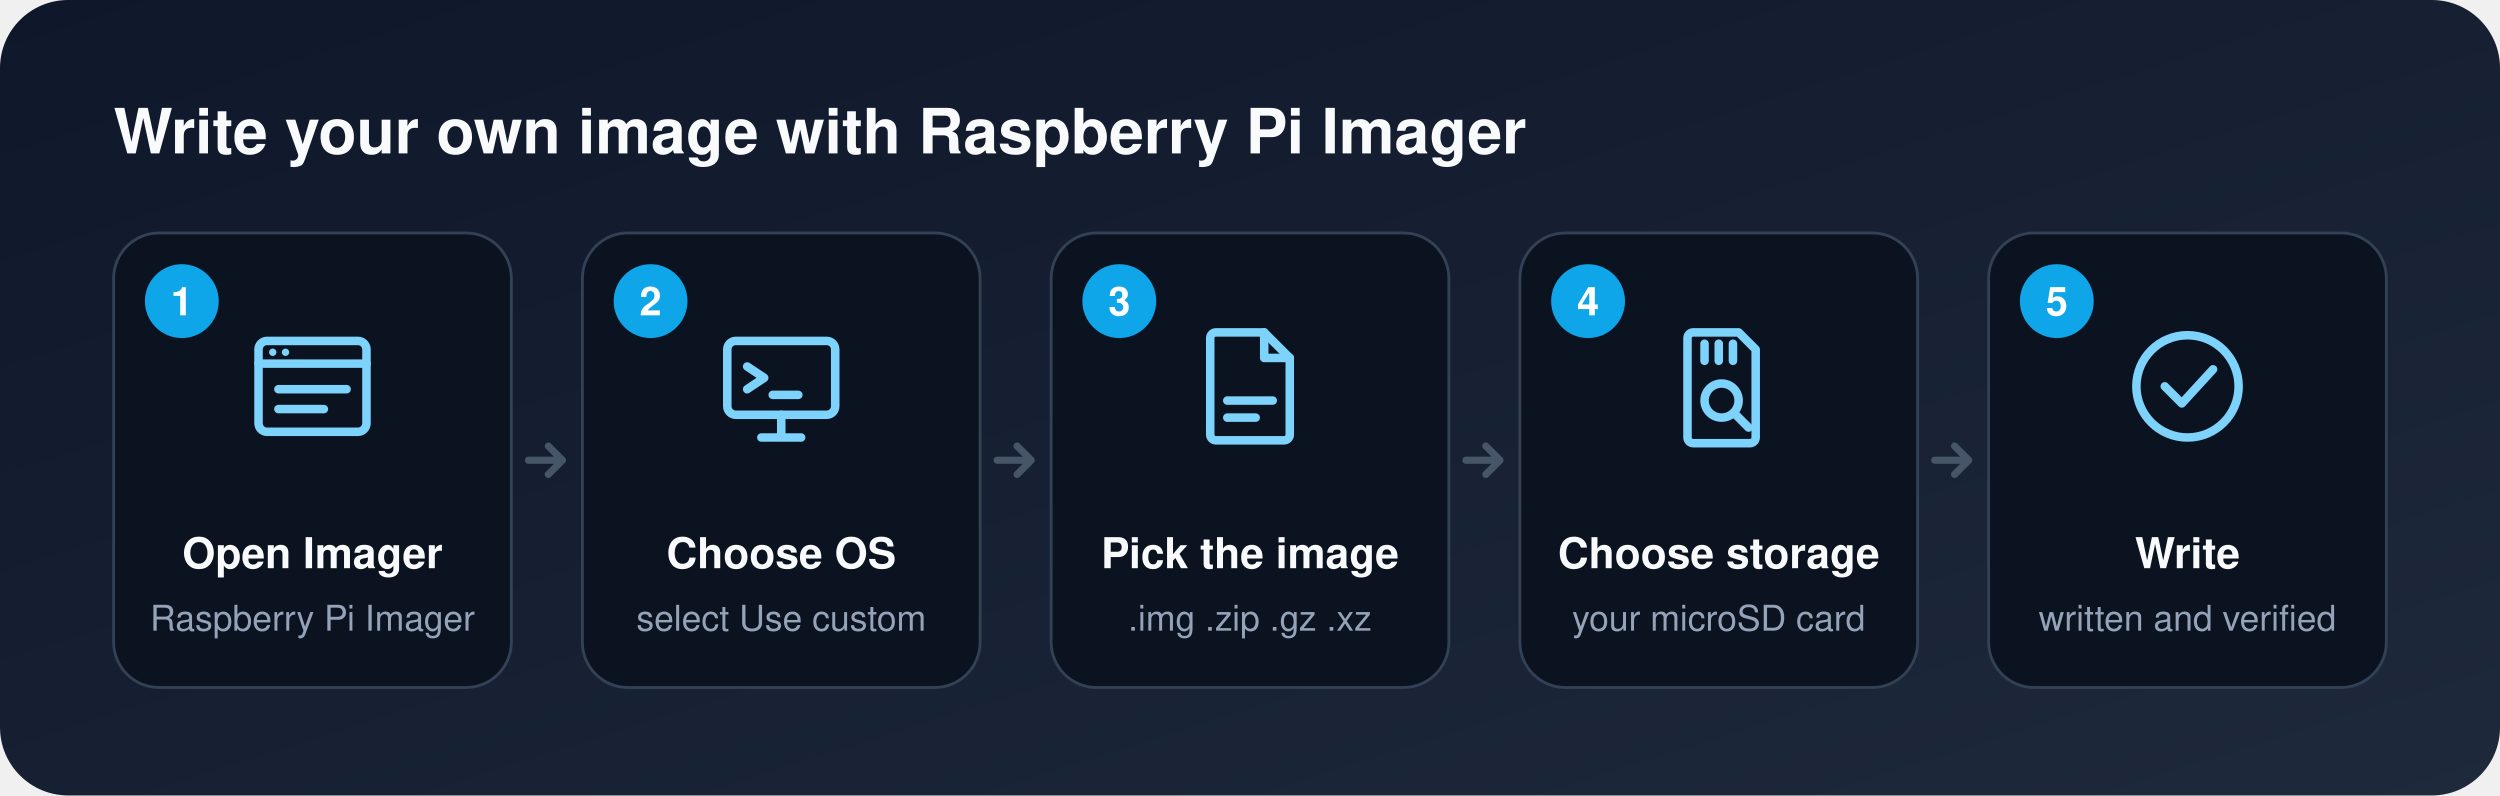
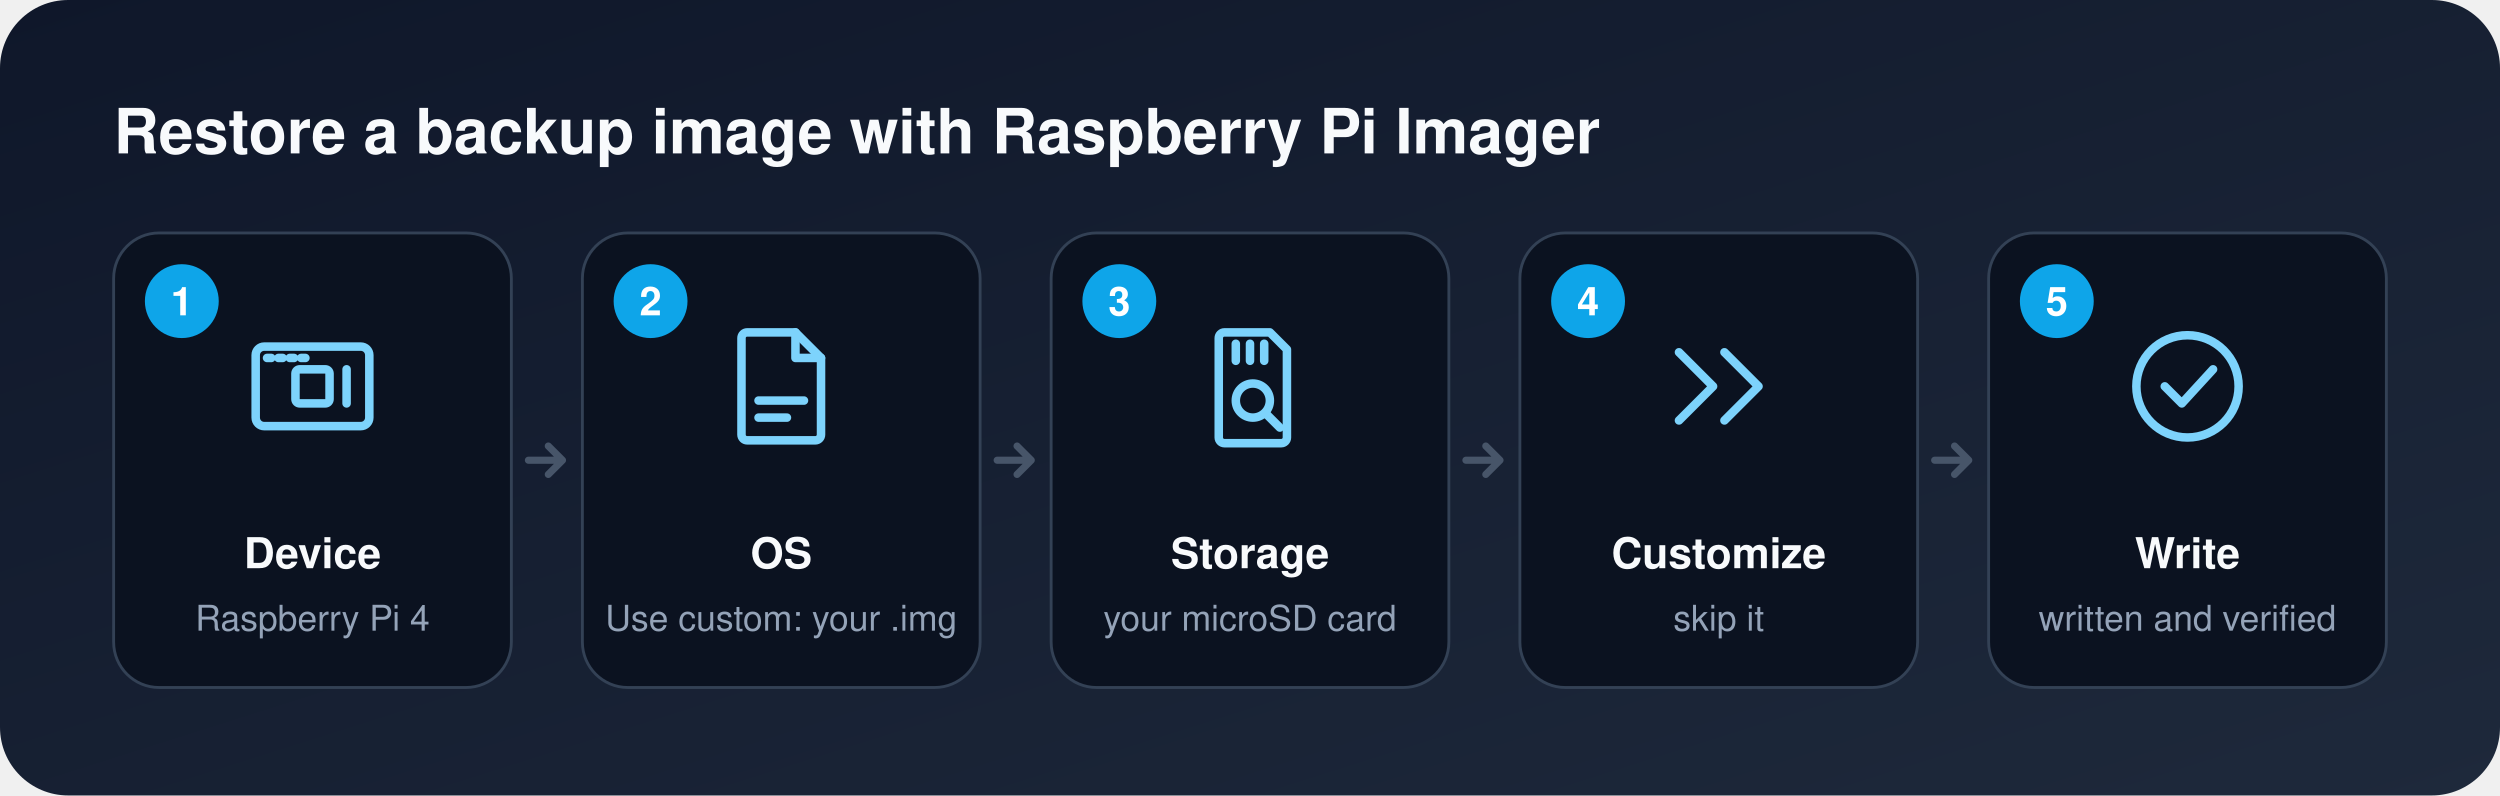
- <svg xmlns="http://www.w3.org/2000/svg" viewBox="0 0 880 280" role="img" aria-label="Write your own image with Raspberry Pi Imager: Open Imager (Raspberry Pi Imager), then Choose OS (select Use custom), then Pick the image (.img .zip .gz .xz), then Choose storage (your microSD card), then Write (written and verified)">
+ <svg xmlns="http://www.w3.org/2000/svg" viewBox="0 0 880 280" role="img" aria-label="Restore a backup image with Raspberry Pi Imager: Device (Raspberry Pi 4), then OS (Use custom: your .img), then Storage (your microSD card), then Customize (skip it), then Write (written and verified)">
  <defs>
    <linearGradient id="bg" x1="0" y1="0" x2="1" y2="1">
      <stop offset="0" stop-color="#0F172A" />
      <stop offset="1" stop-color="#1E293B" />
    </linearGradient>
  </defs>
  <rect width="880" height="280" rx="24" fill="url(#bg)" />
  <g font-family="-apple-system, 'Segoe UI', Helvetica, Arial, sans-serif">
-     <text x="40" y="54" fill="#F8FAFC" font-size="22" font-weight="700">Write your own image with Raspberry Pi Imager</text>
+     <text x="40" y="54" fill="#F8FAFC" font-size="22" font-weight="700">Restore a backup image with Raspberry Pi Imager</text>
    <g transform="translate(40 82)">
      <rect width="140" height="160" rx="16" fill="#0B1220" stroke="#334155" />
      <circle cx="24" cy="24" r="13" fill="#0EA5E9" />
      <text x="24" y="29" fill="#fff" font-size="14" font-weight="700" text-anchor="middle">1</text>
      <g transform="translate(46 30)" fill="none" stroke="#7DD3FC" stroke-width="3" stroke-linecap="round" stroke-linejoin="round">
-         <rect x="5" y="8" width="38" height="32" rx="3" />
-         <path d="M5 16h38" />
-         <circle cx="10" cy="12" r="1.3" fill="#7DD3FC" stroke="none" />
-         <circle cx="14.5" cy="12" r="1.3" fill="#7DD3FC" stroke="none" />
-         <path d="M12 25h24M12 32h16" />
+         <rect x="4" y="10" width="40" height="28" rx="3" />
+         <rect x="18" y="18" width="12" height="12" rx="1.5" />
+         <path d="M8 14h14" stroke-dasharray="1.5 2.5" />
+         <path d="M36 18v12" />
      </g>
-       <text x="70" y="118" fill="#F8FAFC" font-size="15" font-weight="700" text-anchor="middle">Open Imager</text>
-       <text x="70" y="140" fill="#94A3B8" font-size="12.5" text-anchor="middle">Raspberry Pi Imager</text>
+       <text x="70" y="118" fill="#F8FAFC" font-size="15" font-weight="700" text-anchor="middle">Device</text>
+       <text x="70" y="140" fill="#94A3B8" font-size="12.5" text-anchor="middle">Raspberry Pi 4</text>
    </g>
    <path d="M186 162h12M193 157l5 5-5 5" fill="none" stroke="#475569" stroke-width="2.5" stroke-linecap="round" stroke-linejoin="round" />
    <g transform="translate(205 82)">
      <rect width="140" height="160" rx="16" fill="#0B1220" stroke="#334155" />
      <circle cx="24" cy="24" r="13" fill="#0EA5E9" />
      <text x="24" y="29" fill="#fff" font-size="14" font-weight="700" text-anchor="middle">2</text>
      <g transform="translate(46 30)" fill="none" stroke="#7DD3FC" stroke-width="3" stroke-linecap="round" stroke-linejoin="round">
-         <rect x="5" y="8" width="38" height="26" rx="3" />
-         <path d="M17 42h14M24 34v8" />
-         <path d="M12 17l6 4-6 4M21 27h9" />
+         <path d="M12 5h17l9 9v27a2 2 0 0 1-2 2H12a2 2 0 0 1-2-2V7a2 2 0 0 1 2-2z" />
+         <path d="M29 5v9h9" />
+         <path d="M16 29h16M16 35h10" />
      </g>
-       <text x="70" y="118" fill="#F8FAFC" font-size="15" font-weight="700" text-anchor="middle">Choose OS</text>
-       <text x="70" y="140" fill="#94A3B8" font-size="12.5" text-anchor="middle">select Use custom</text>
+       <text x="70" y="118" fill="#F8FAFC" font-size="15" font-weight="700" text-anchor="middle">OS</text>
+       <text x="70" y="140" fill="#94A3B8" font-size="12.5" text-anchor="middle">Use custom: your .img</text>
    </g>
    <path d="M351 162h12M358 157l5 5-5 5" fill="none" stroke="#475569" stroke-width="2.5" stroke-linecap="round" stroke-linejoin="round" />
    <g transform="translate(370 82)">
      <rect width="140" height="160" rx="16" fill="#0B1220" stroke="#334155" />
      <circle cx="24" cy="24" r="13" fill="#0EA5E9" />
      <text x="24" y="29" fill="#fff" font-size="14" font-weight="700" text-anchor="middle">3</text>
      <g transform="translate(46 30)" fill="none" stroke="#7DD3FC" stroke-width="3" stroke-linecap="round" stroke-linejoin="round">
-         <path d="M12 5h17l9 9v27a2 2 0 0 1-2 2H12a2 2 0 0 1-2-2V7a2 2 0 0 1 2-2z" />
-         <path d="M29 5v9h9" />
-         <path d="M16 29h16M16 35h10" />
+         <path d="M15 5h16l6 6v31a2 2 0 0 1-2 2H15a2 2 0 0 1-2-2V7a2 2 0 0 1 2-2z" />
+         <path d="M19 9v6M24 9v6M29 9v6" />
+         <circle cx="25" cy="29" r="6" />
+         <path d="M29.5 33.5l5 5" />
      </g>
-       <text x="70" y="118" fill="#F8FAFC" font-size="15" font-weight="700" text-anchor="middle">Pick the image</text>
-       <text x="70" y="140" fill="#94A3B8" font-size="12.5" text-anchor="middle">.img .zip .gz .xz</text>
+       <text x="70" y="118" fill="#F8FAFC" font-size="15" font-weight="700" text-anchor="middle">Storage</text>
+       <text x="70" y="140" fill="#94A3B8" font-size="12.5" text-anchor="middle">your microSD card</text>
    </g>
    <path d="M516 162h12M523 157l5 5-5 5" fill="none" stroke="#475569" stroke-width="2.5" stroke-linecap="round" stroke-linejoin="round" />
    <g transform="translate(535 82)">
      <rect width="140" height="160" rx="16" fill="#0B1220" stroke="#334155" />
      <circle cx="24" cy="24" r="13" fill="#0EA5E9" />
      <text x="24" y="29" fill="#fff" font-size="14" font-weight="700" text-anchor="middle">4</text>
      <g transform="translate(46 30)" fill="none" stroke="#7DD3FC" stroke-width="3" stroke-linecap="round" stroke-linejoin="round">
-         <path d="M15 5h16l6 6v31a2 2 0 0 1-2 2H15a2 2 0 0 1-2-2V7a2 2 0 0 1 2-2z" />
-         <path d="M19 9v6M24 9v6M29 9v6" />
-         <circle cx="25" cy="29" r="6" />
-         <path d="M29.5 33.5l5 5" />
+         <path d="M10 12l12 12-12 12M26 12l12 12-12 12" />
      </g>
-       <text x="70" y="118" fill="#F8FAFC" font-size="15" font-weight="700" text-anchor="middle">Choose storage</text>
-       <text x="70" y="140" fill="#94A3B8" font-size="12.5" text-anchor="middle">your microSD card</text>
+       <text x="70" y="118" fill="#F8FAFC" font-size="15" font-weight="700" text-anchor="middle">Customize</text>
+       <text x="70" y="140" fill="#94A3B8" font-size="12.5" text-anchor="middle">skip it</text>
    </g>
    <path d="M681 162h12M688 157l5 5-5 5" fill="none" stroke="#475569" stroke-width="2.5" stroke-linecap="round" stroke-linejoin="round" />
    <g transform="translate(700 82)">
      <rect width="140" height="160" rx="16" fill="#0B1220" stroke="#334155" />
      <circle cx="24" cy="24" r="13" fill="#0EA5E9" />
      <text x="24" y="29" fill="#fff" font-size="14" font-weight="700" text-anchor="middle">5</text>
      <g transform="translate(46 30)" fill="none" stroke="#7DD3FC" stroke-width="3" stroke-linecap="round" stroke-linejoin="round">
        <circle cx="24" cy="24" r="18" />
        <path d="M16 24l6 6 11-12" />
      </g>
      <text x="70" y="118" fill="#F8FAFC" font-size="15" font-weight="700" text-anchor="middle">Write</text>
      <text x="70" y="140" fill="#94A3B8" font-size="12.5" text-anchor="middle">written and verified</text>
    </g>
  </g>
</svg>
